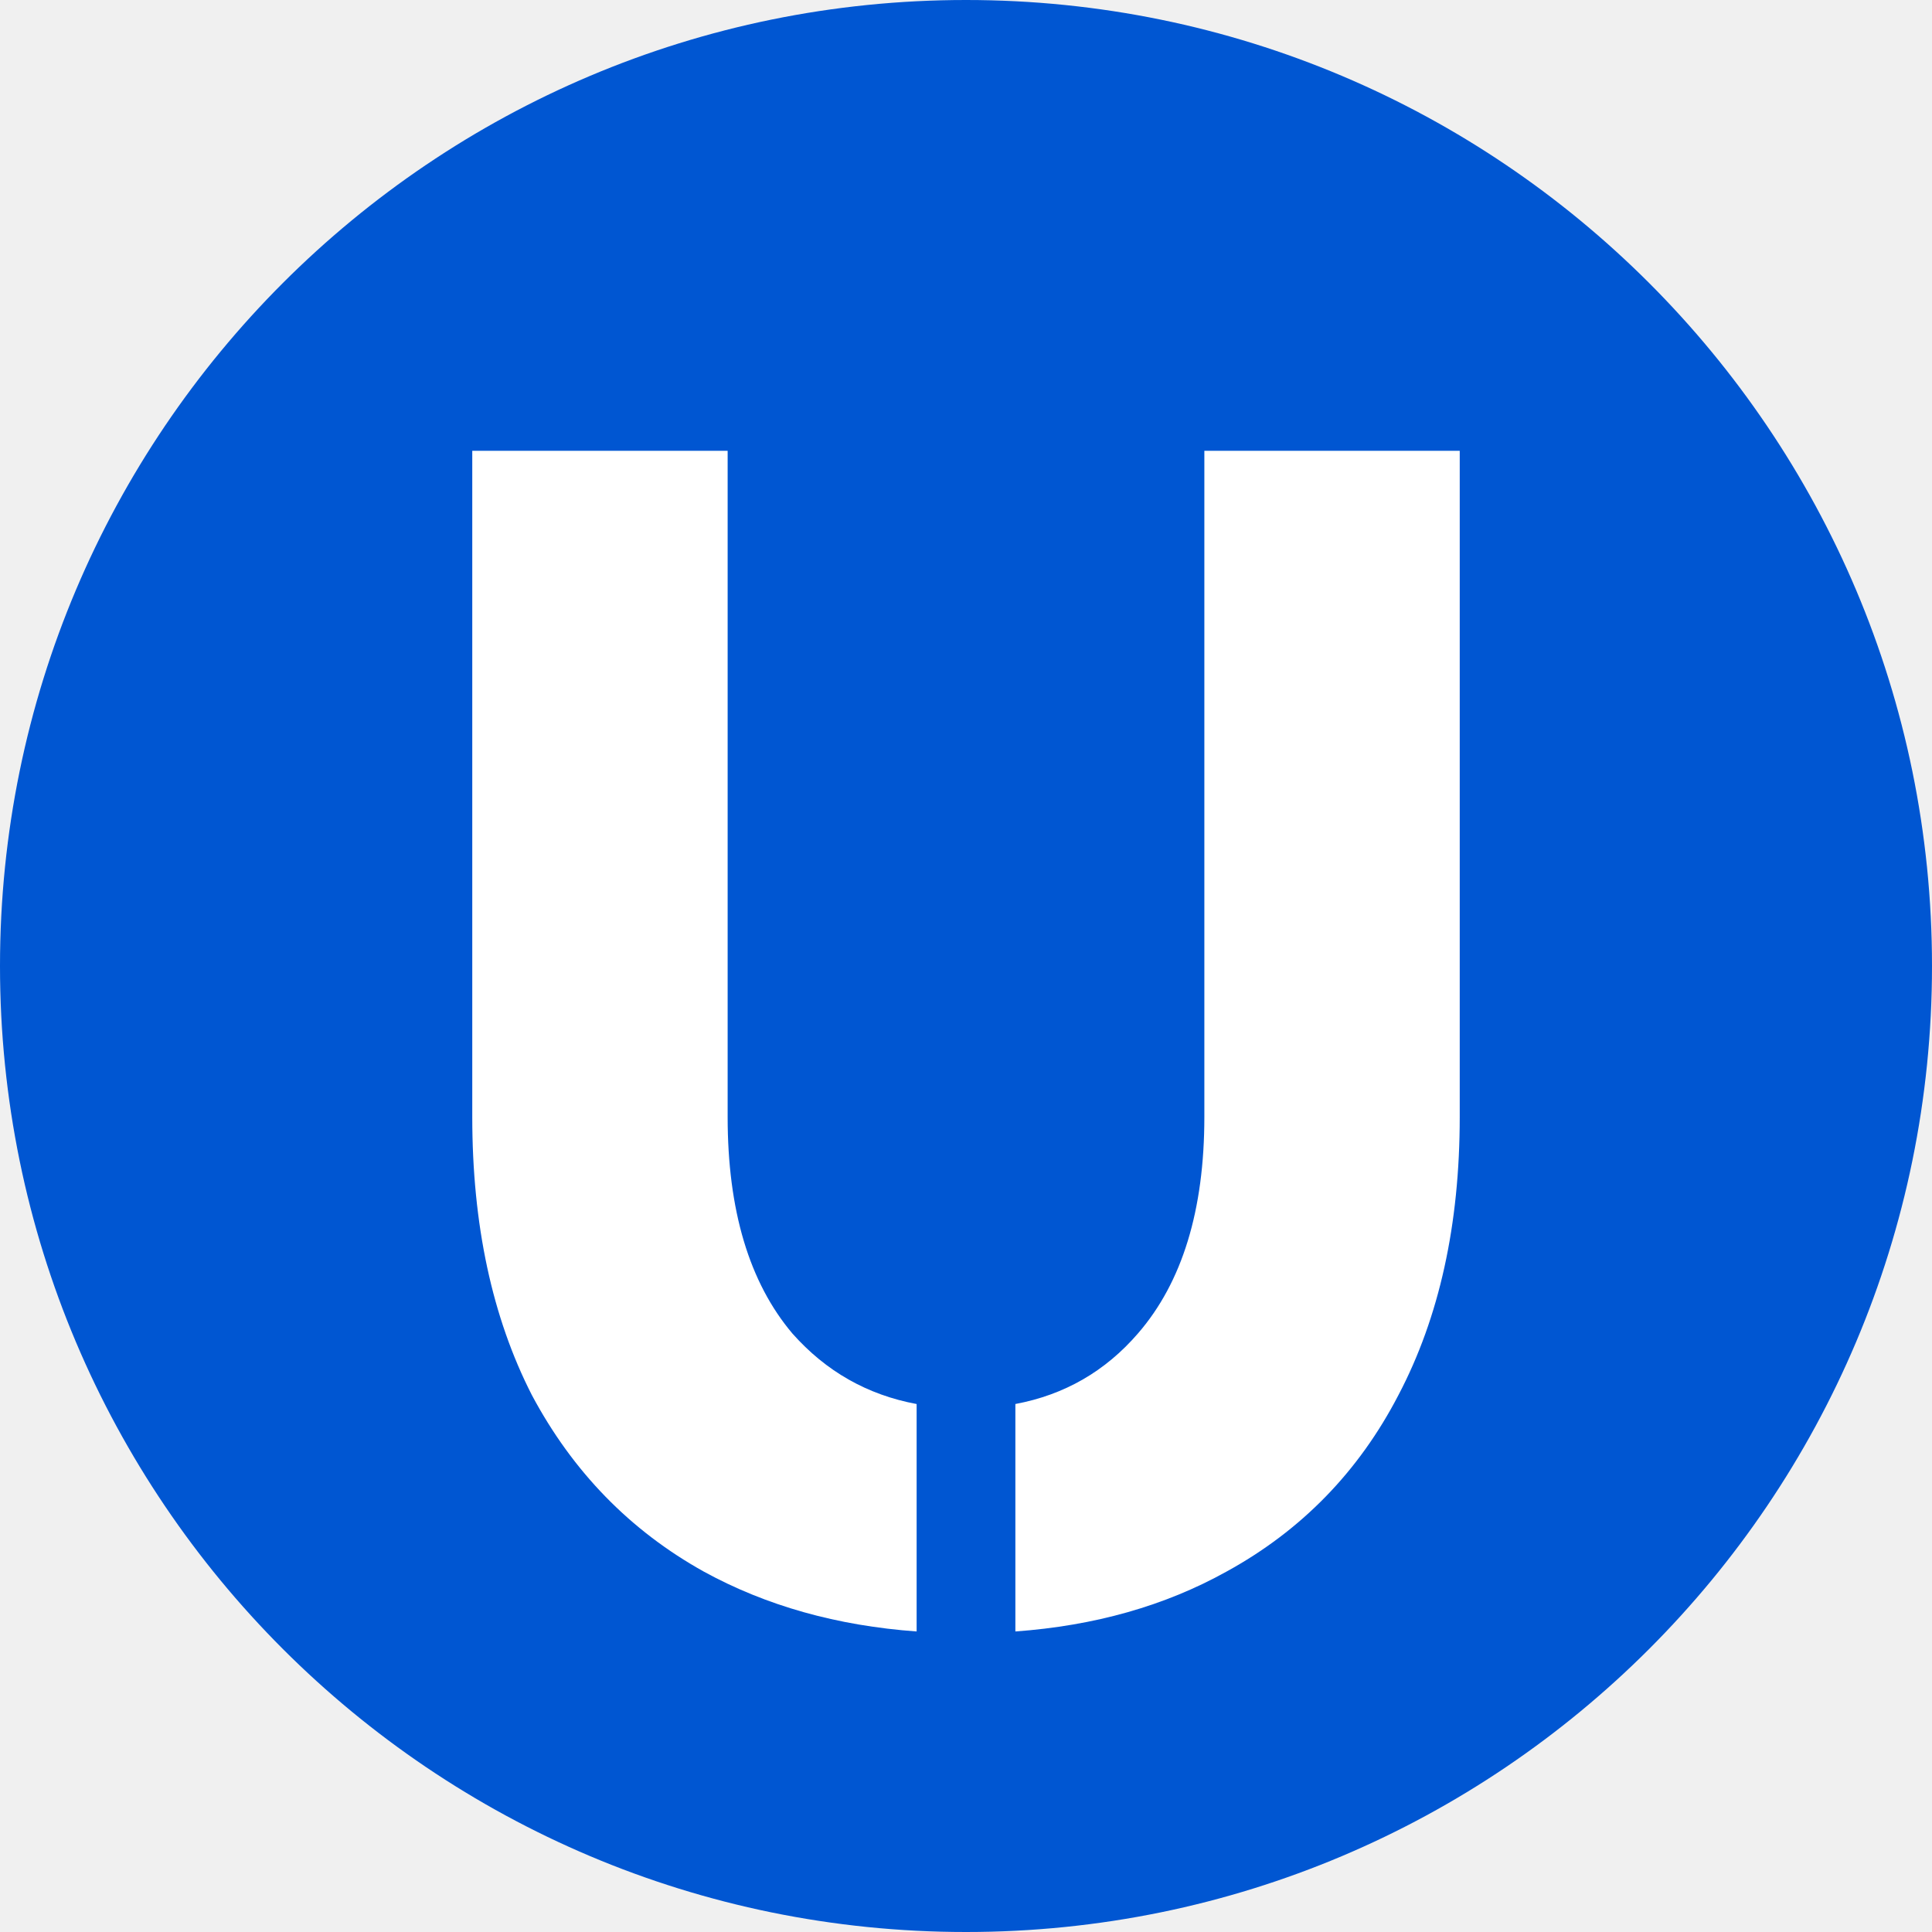
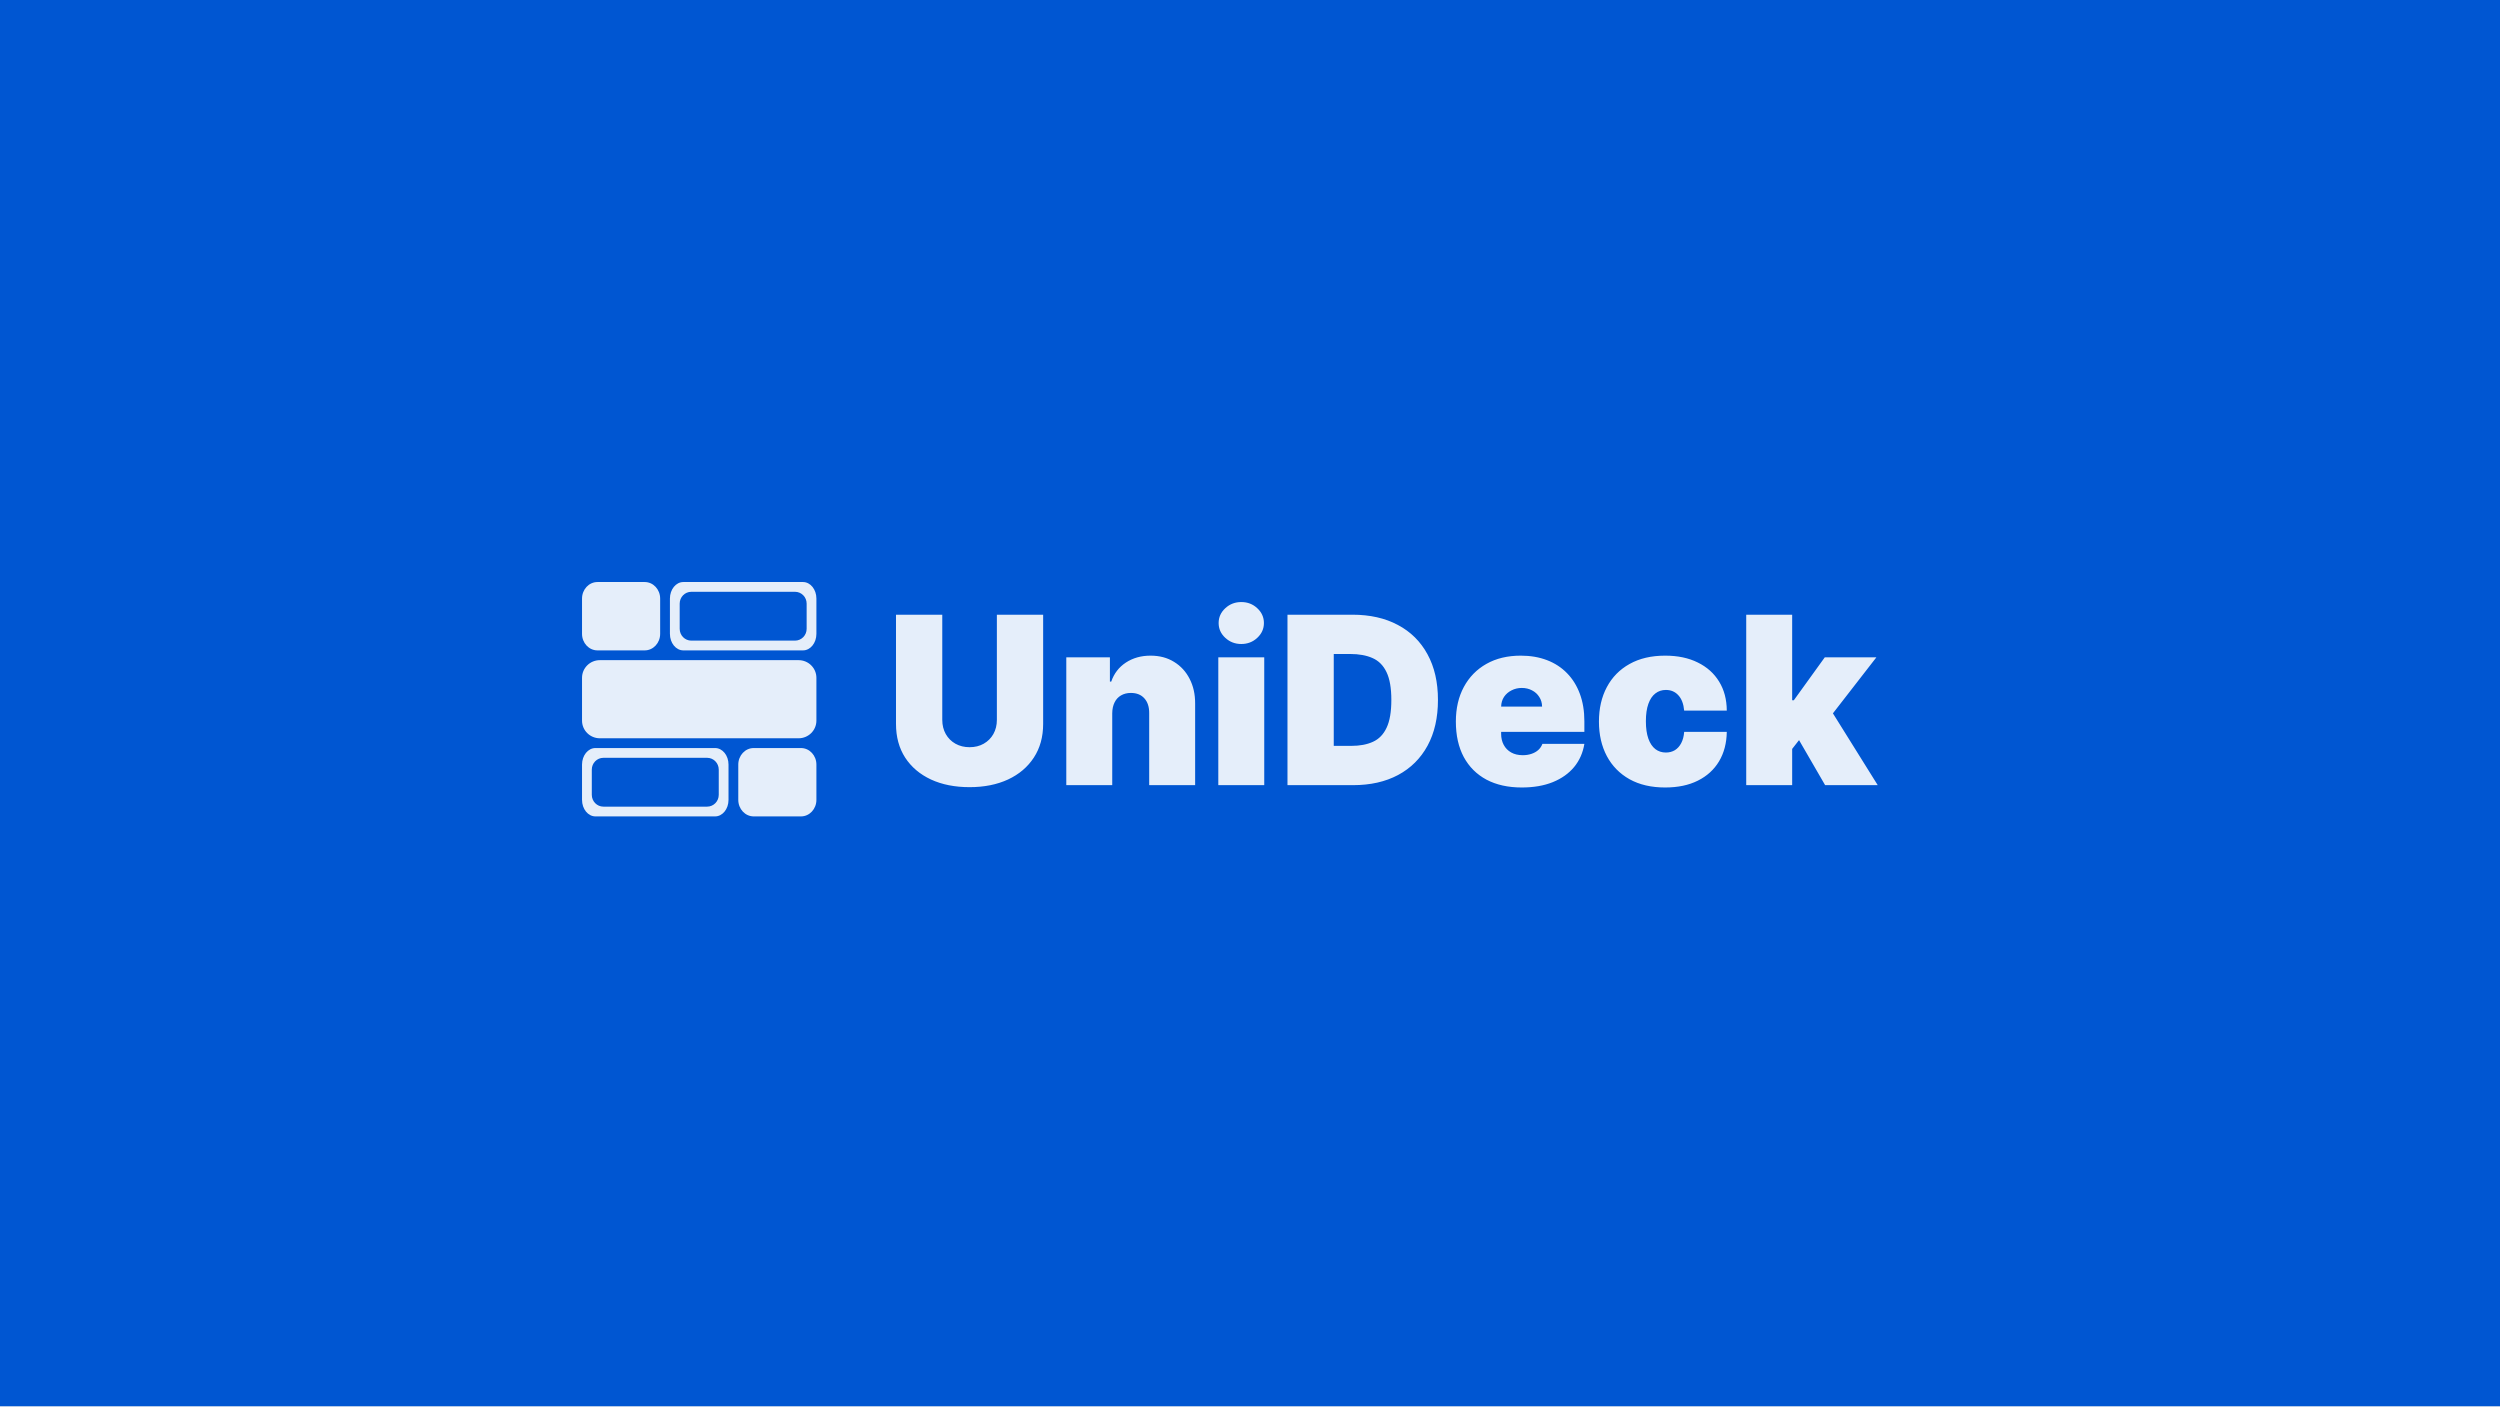
- <svg xmlns="http://www.w3.org/2000/svg" width="180" height="180" viewBox="0 0 180 180" fill="none">
-   <rect width="180" height="180" rx="90" fill="#0056D2" />
-   <path fill-rule="evenodd" clip-rule="evenodd" d="M85.4 152V130.81C80.81 129.958 76.95 127.766 73.821 124.234C69.802 119.476 67.793 112.752 67.793 104.063V42H44V104.063C44 114.097 45.851 122.734 49.552 129.975C53.359 137.112 58.699 142.595 65.572 146.422C71.377 149.605 77.986 151.464 85.4 152ZM94.6 152V130.808C99.167 129.955 102.974 127.764 106.021 124.234C110.145 119.476 112.207 112.752 112.207 104.063V42H136V104.063C136 114.097 134.097 122.734 130.29 129.975C126.588 137.112 121.248 142.595 114.269 146.422C108.553 149.604 101.997 151.464 94.6 152Z" fill="white" />
+ <svg xmlns="http://www.w3.org/2000/svg" width="1280" height="720" viewBox="0 0 1280 720" fill="none">
+   <rect width="1280" height="720" fill="#0056D2" />
+   <path d="M510.398 314.727H534.091V370.636C534.091 377.284 532.5 383.037 529.318 387.895C526.165 392.724 521.761 396.46 516.108 399.102C510.455 401.716 503.892 403.023 496.42 403.023C488.892 403.023 482.301 401.716 476.648 399.102C470.994 396.46 466.591 392.724 463.438 387.895C460.312 383.037 458.75 377.284 458.75 370.636V314.727H482.443V368.591C482.443 371.29 483.04 373.705 484.233 375.835C485.426 377.937 487.074 379.585 489.176 380.778C491.307 381.972 493.722 382.568 496.42 382.568C499.148 382.568 501.563 381.972 503.665 380.778C505.767 379.585 507.415 377.937 508.608 375.835C509.801 373.705 510.398 371.29 510.398 368.591V314.727ZM569.465 365.182V402H545.942V336.545H568.272V348.989H568.954C570.374 344.841 572.874 341.588 576.454 339.23C580.062 336.872 584.266 335.693 589.067 335.693C593.698 335.693 597.718 336.759 601.127 338.889C604.565 340.991 607.221 343.889 609.096 347.582C610.999 351.276 611.937 355.494 611.908 360.239V402H588.386V365.182C588.414 361.943 587.59 359.401 585.914 357.554C584.266 355.707 581.965 354.784 579.011 354.784C577.079 354.784 575.388 355.21 573.94 356.062C572.519 356.886 571.425 358.08 570.658 359.642C569.891 361.176 569.494 363.023 569.465 365.182ZM623.771 402V336.545H647.293V402H623.771ZM635.532 329.727C632.35 329.727 629.623 328.676 627.35 326.574C625.077 324.472 623.941 321.943 623.941 318.989C623.941 316.034 625.077 313.506 627.35 311.403C629.623 309.301 632.35 308.25 635.532 308.25C638.742 308.25 641.469 309.301 643.714 311.403C645.987 313.506 647.123 316.034 647.123 318.989C647.123 321.943 645.987 324.472 643.714 326.574C641.469 328.676 638.742 329.727 635.532 329.727ZM692.767 402H659.188V314.727H692.426C701.403 314.727 709.159 316.474 715.693 319.969C722.256 323.435 727.313 328.435 730.864 334.969C734.443 341.474 736.233 349.273 736.233 358.364C736.233 367.455 734.457 375.267 730.906 381.801C727.355 388.307 722.327 393.307 715.821 396.801C709.315 400.267 701.631 402 692.767 402ZM682.881 381.886H691.915C696.233 381.886 699.912 381.19 702.952 379.798C706.02 378.406 708.349 376.006 709.94 372.597C711.56 369.187 712.369 364.443 712.369 358.364C712.369 352.284 711.545 347.54 709.898 344.131C708.278 340.722 705.892 338.321 702.739 336.929C699.614 335.537 695.778 334.841 691.233 334.841H682.881V381.886ZM779.15 403.193C772.161 403.193 766.138 401.858 761.082 399.188C756.053 396.489 752.175 392.625 749.448 387.597C746.749 382.54 745.4 376.489 745.4 369.443C745.4 362.682 746.763 356.773 749.491 351.716C752.218 346.659 756.067 342.724 761.039 339.912C766.011 337.099 771.877 335.693 778.638 335.693C783.582 335.693 788.056 336.46 792.062 337.994C796.067 339.528 799.491 341.759 802.332 344.685C805.173 347.582 807.36 351.105 808.894 355.253C810.428 359.401 811.195 364.074 811.195 369.273V374.727H752.729V361.773H789.548C789.519 359.898 789.036 358.25 788.099 356.83C787.19 355.381 785.954 354.259 784.391 353.463C782.857 352.639 781.11 352.227 779.15 352.227C777.246 352.227 775.499 352.639 773.908 353.463C772.317 354.259 771.039 355.366 770.073 356.787C769.136 358.207 768.638 359.869 768.582 361.773V375.75C768.582 377.852 769.022 379.727 769.903 381.375C770.783 383.023 772.048 384.315 773.695 385.253C775.343 386.19 777.332 386.659 779.661 386.659C781.281 386.659 782.758 386.432 784.093 385.977C785.457 385.523 786.621 384.869 787.587 384.017C788.553 383.136 789.263 382.085 789.718 380.864H811.195C810.457 385.409 808.71 389.358 805.954 392.71C803.198 396.034 799.548 398.619 795.002 400.466C790.485 402.284 785.201 403.193 779.15 403.193ZM852.578 403.193C845.476 403.193 839.396 401.787 834.339 398.974C829.283 396.134 825.405 392.185 822.706 387.128C820.007 382.043 818.658 376.148 818.658 369.443C818.658 362.739 820.007 356.858 822.706 351.801C825.405 346.716 829.283 342.767 834.339 339.955C839.396 337.114 845.476 335.693 852.578 335.693C858.999 335.693 864.553 336.858 869.24 339.188C873.956 341.489 877.607 344.756 880.192 348.989C882.777 353.193 884.084 358.136 884.112 363.818H862.294C861.982 360.381 860.987 357.767 859.311 355.977C857.663 354.159 855.533 353.25 852.919 353.25C850.874 353.25 849.084 353.847 847.55 355.04C846.016 356.205 844.822 357.98 843.97 360.366C843.118 362.724 842.692 365.693 842.692 369.273C842.692 372.852 843.118 375.835 843.97 378.222C844.822 380.58 846.016 382.355 847.55 383.548C849.084 384.713 850.874 385.295 852.919 385.295C854.652 385.295 856.186 384.898 857.521 384.102C858.857 383.278 859.936 382.085 860.76 380.523C861.612 378.932 862.124 377 862.294 374.727H884.112C884.027 380.494 882.706 385.523 880.149 389.812C877.592 394.074 873.97 397.369 869.283 399.699C864.624 402.028 859.055 403.193 852.578 403.193ZM915.204 386.489L915.374 358.534H918.442L934.295 336.545H960.715L934.124 370.807H927.477L915.204 386.489ZM894.067 402V314.727H917.59V402H894.067ZM934.465 402L919.465 376.091L934.806 359.386L961.397 402H934.465Z" fill="#E5EEFA" />
+   <path d="M408.88 338H307.12C302.083 338 298 342.051 298 347.048V368.952C298 373.949 302.083 378 307.12 378H408.88C413.917 378 418 373.949 418 368.952V347.048C418 342.051 413.917 338 408.88 338Z" fill="#E5EEFA" />
+   <path d="M411.141 298C414.929 298 418 301.791 418 306.468V324.532C418 329.209 414.929 333 411.141 333H349.859C346.071 333 343 329.209 343 324.532V306.468C343 301.791 346.071 298 349.859 298H411.141ZM353.945 303C350.662 303 348 305.708 348 309.049V321.951C348 325.292 350.662 328 353.945 328H407.055C410.338 328 413 325.292 413 321.951V309.049C413 305.708 410.338 303 407.055 303H353.945Z" fill="#E5EEFA" />
+   <path d="M366.141 383C369.929 383 373 386.791 373 391.468V409.532C373 414.209 369.929 418 366.141 418H304.859C301.071 418 298 414.209 298 409.532V391.468C298 386.791 301.071 383 304.859 383H366.141ZM308.945 388C305.662 388 303 390.708 303 394.049V406.952C303 410.292 305.662 413 308.945 413H362.055C365.338 413 368 410.292 368 406.952V394.049C368 390.708 365.338 388 362.055 388H308.945Z" fill="#E5EEFA" />
+   <path d="M410.105 383H385.895C381.535 383 378 386.791 378 391.468V409.532C378 414.209 381.535 418 385.895 418H410.105C414.465 418 418 414.209 418 409.532V391.468C418 386.791 414.465 383 410.105 383Z" fill="#E5EEFA" />
+   <path d="M330.105 298H305.895C301.535 298 298 301.791 298 306.468V324.532C298 329.209 301.535 333 305.895 333H330.105C334.465 333 338 329.209 338 324.532V306.468C338 301.791 334.465 298 330.105 298Z" fill="#E5EEFA" />
</svg>
